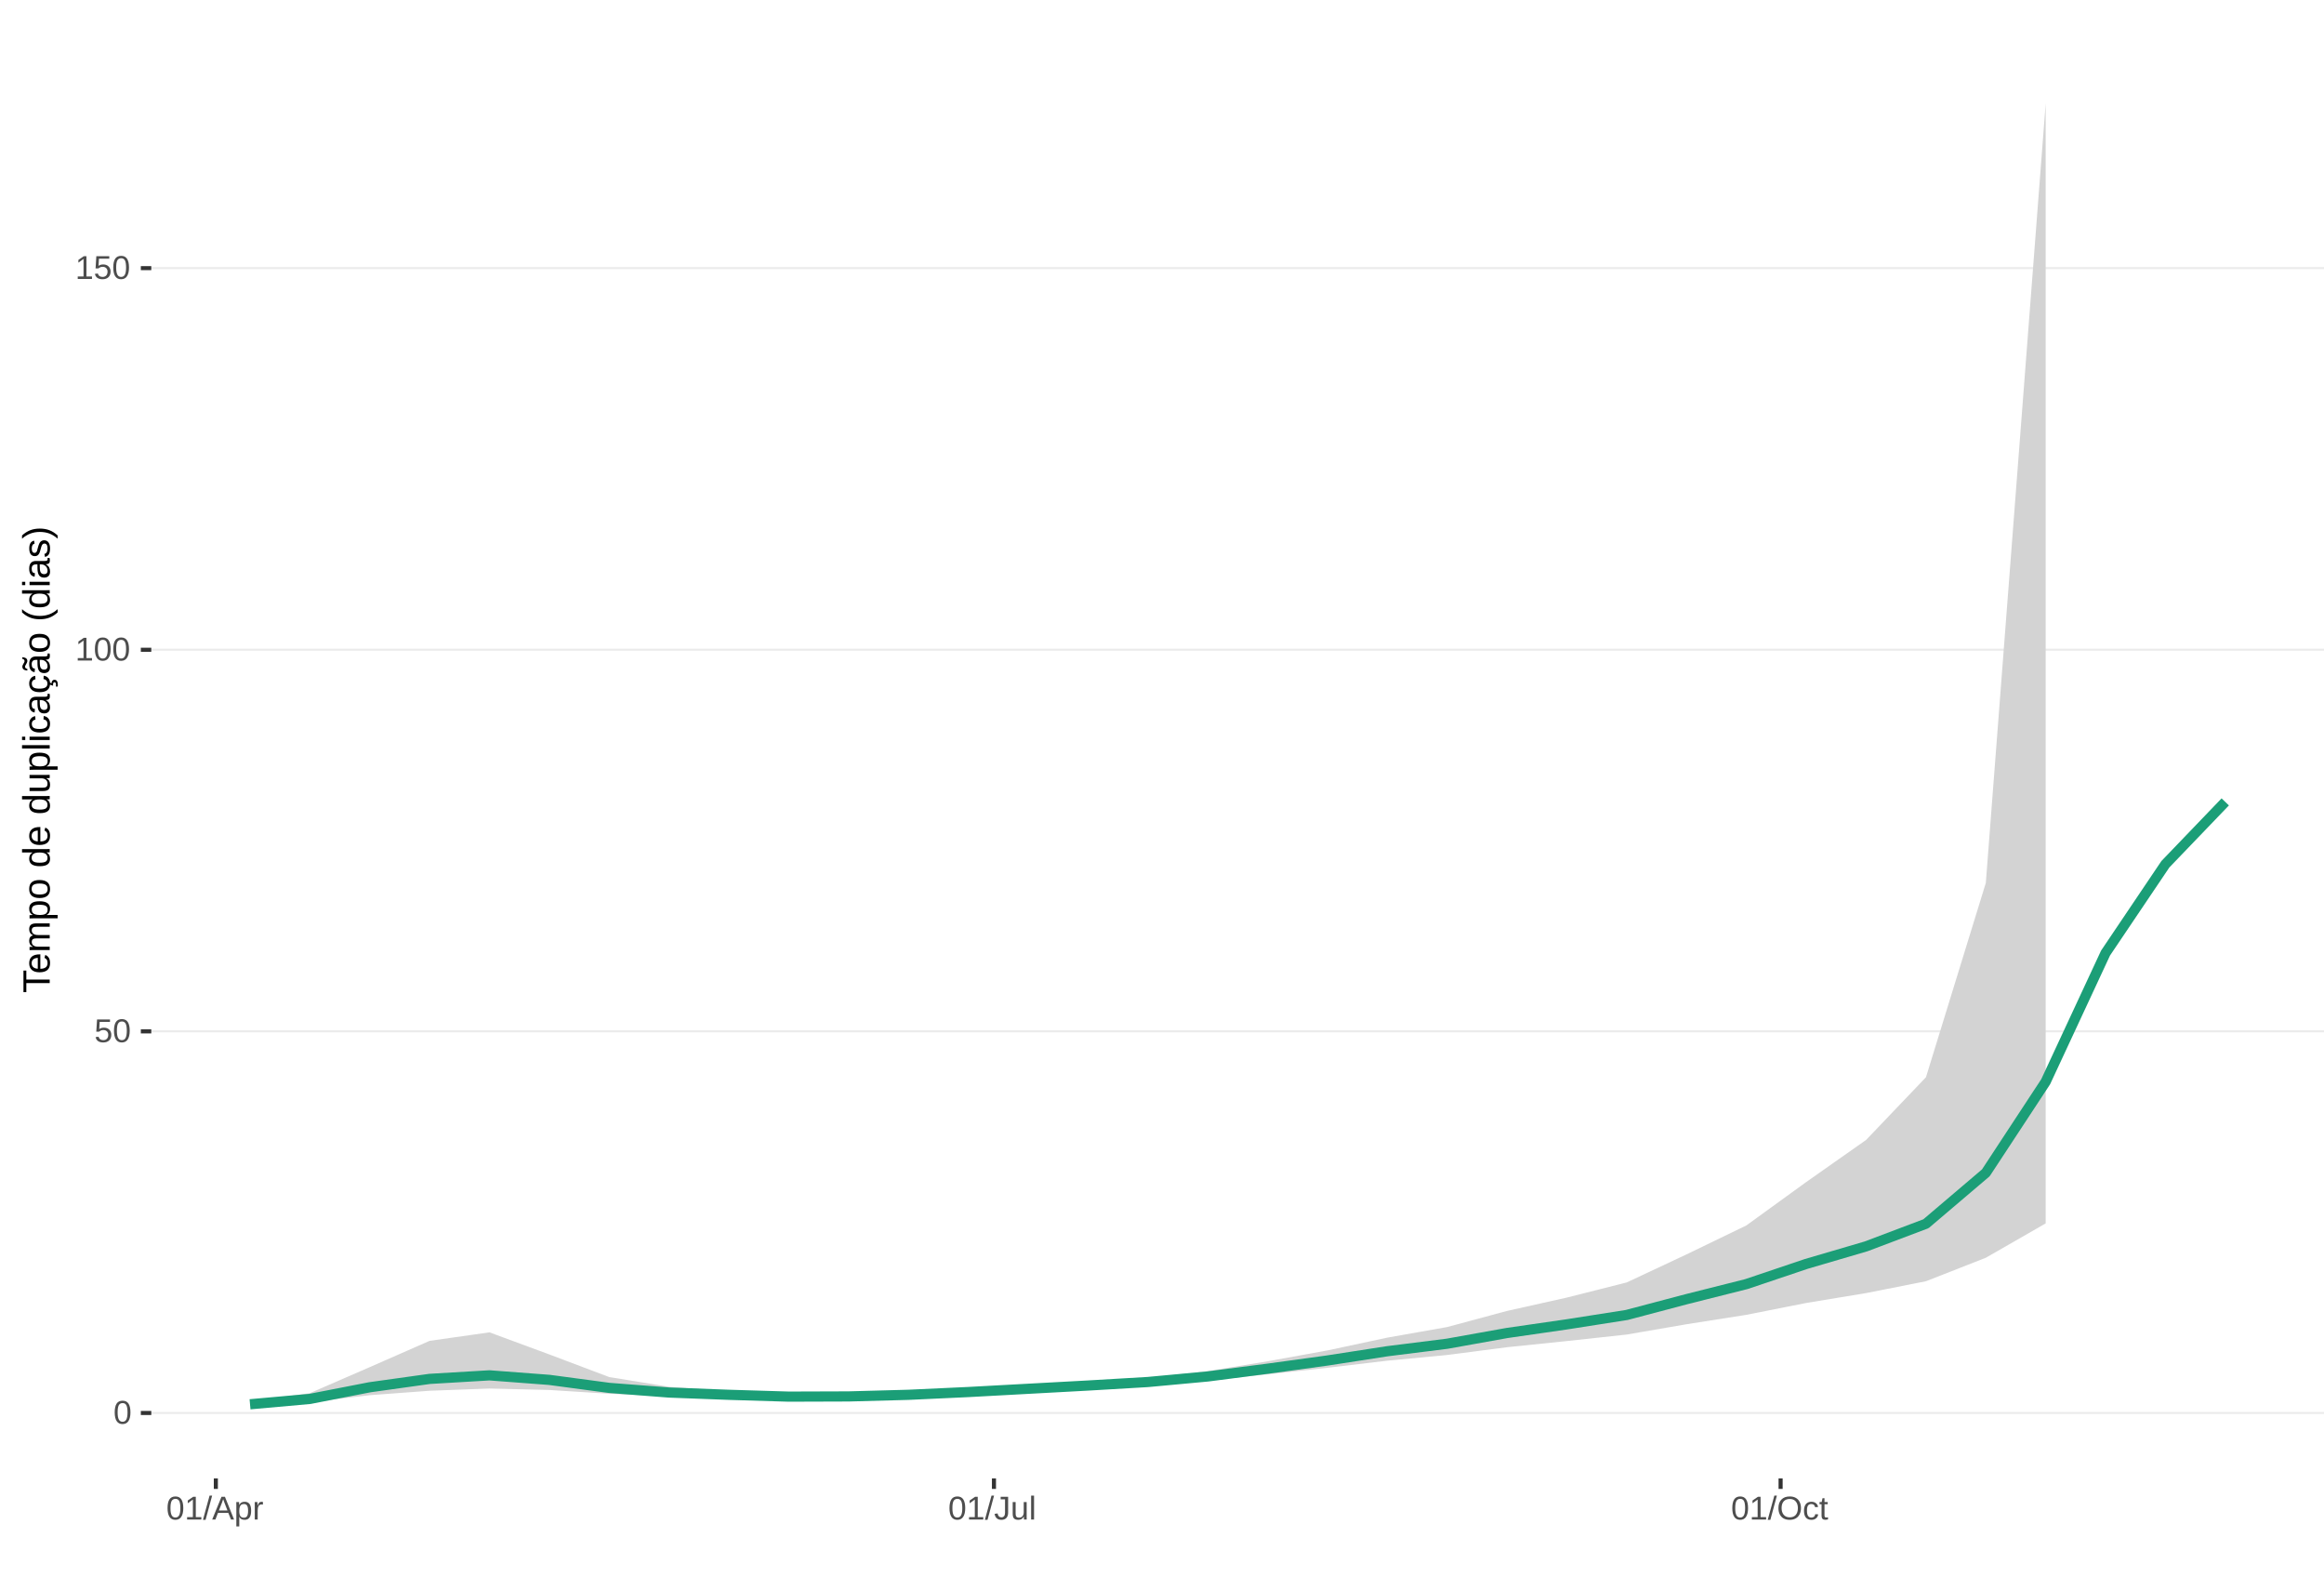
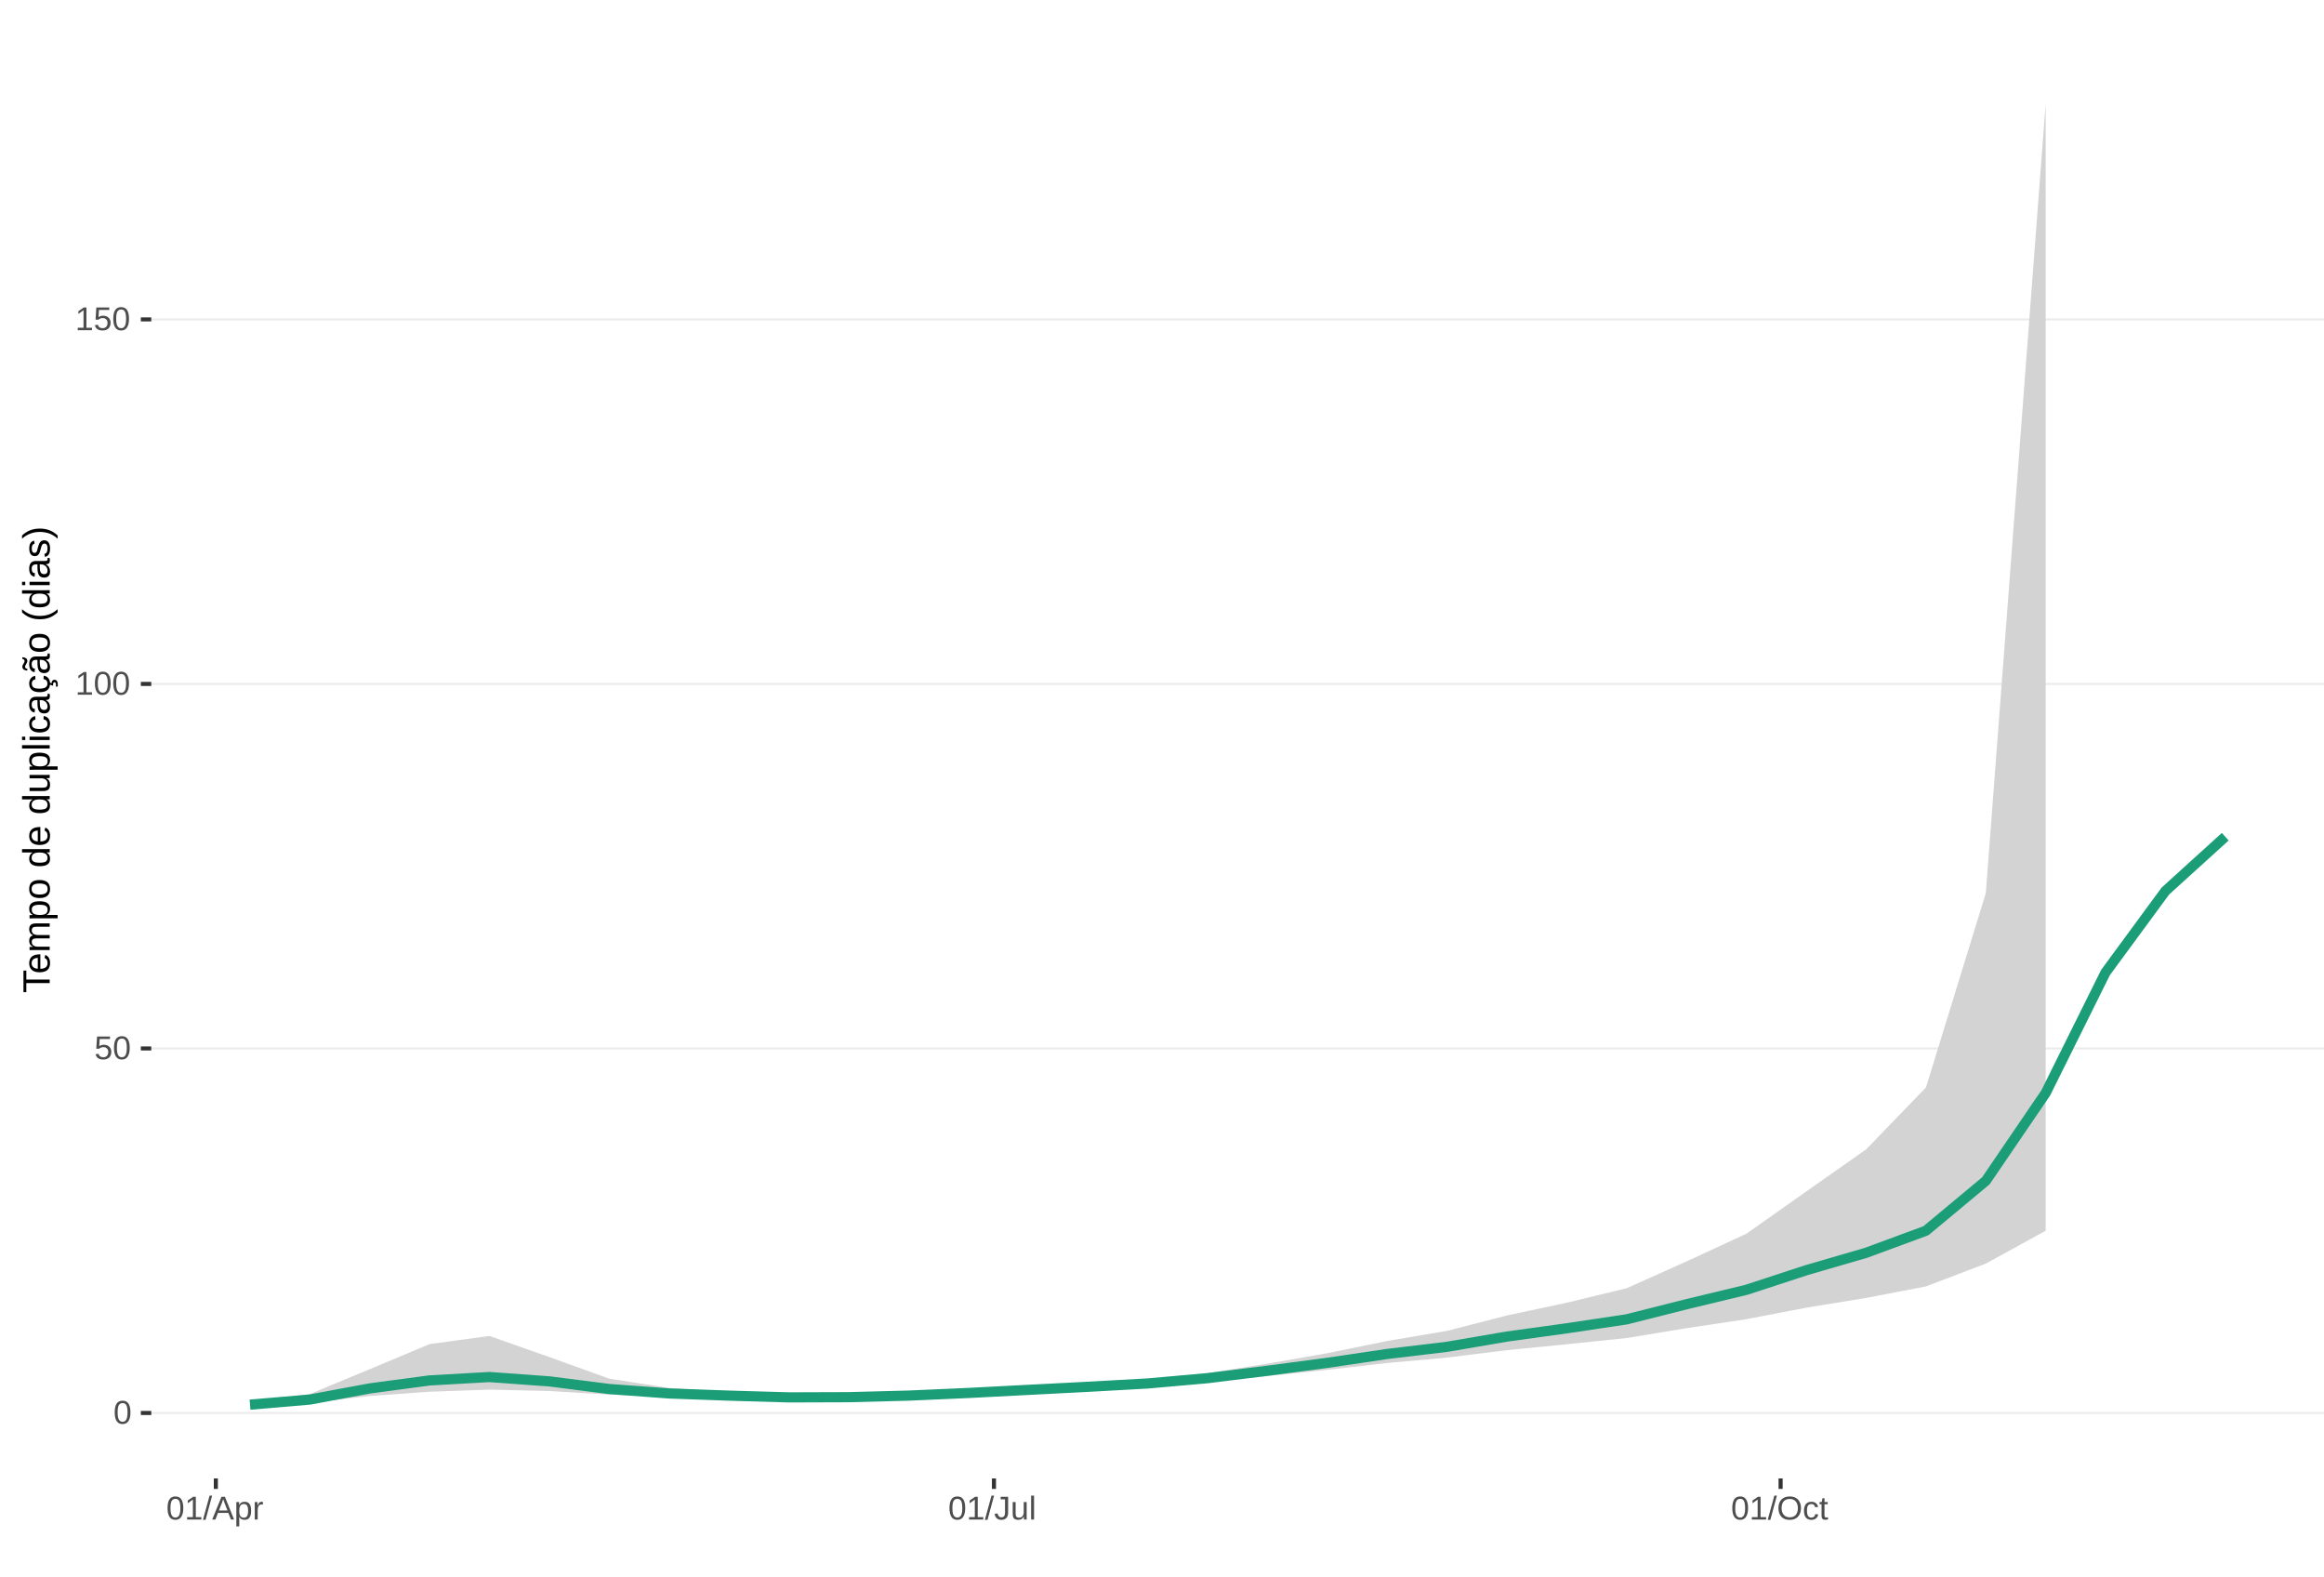
<svg xmlns="http://www.w3.org/2000/svg" xmlns:xlink="http://www.w3.org/1999/xlink" width="609pt" height="413pt" viewBox="0 0 609 413" version="1.1">
  <defs>
    <g>
      <symbol overflow="visible" id="glyph0-0">
        <path style="stroke:none;" d="M 0.859 -5.953 L 5.625 -5.953 L 5.625 0 L 0.859 0 Z M 1.188 -5.641 L 1.188 -0.328 L 5.297 -0.328 L 5.297 -5.641 Z M 1.188 -5.641 " />
      </symbol>
      <symbol overflow="visible" id="glyph0-1">
        <path style="stroke:none;" d="M 4.469 -2.984 C 4.469 -1.984 4.289 -1.223 3.938 -0.703 C 3.594 -0.18 3.078 0.078 2.391 0.078 C 1.711 0.078 1.203 -0.18 0.859 -0.703 C 0.516 -1.223 0.344 -1.984 0.344 -2.984 C 0.344 -4.004 0.508 -4.77 0.844 -5.281 C 1.176 -5.789 1.703 -6.047 2.422 -6.047 C 3.117 -6.047 3.633 -5.785 3.969 -5.266 C 4.301 -4.754 4.469 -3.992 4.469 -2.984 Z M 3.703 -2.984 C 3.703 -3.836 3.602 -4.457 3.406 -4.844 C 3.207 -5.227 2.879 -5.422 2.422 -5.422 C 1.953 -5.422 1.613 -5.227 1.406 -4.844 C 1.207 -4.469 1.109 -3.848 1.109 -2.984 C 1.109 -2.141 1.211 -1.52 1.422 -1.125 C 1.629 -0.727 1.957 -0.531 2.406 -0.531 C 2.852 -0.531 3.18 -0.727 3.391 -1.125 C 3.598 -1.531 3.703 -2.148 3.703 -2.984 Z M 3.703 -2.984 " />
      </symbol>
      <symbol overflow="visible" id="glyph0-2">
        <path style="stroke:none;" d="M 4.453 -1.938 C 4.453 -1.312 4.266 -0.816 3.891 -0.453 C 3.516 -0.098 3 0.078 2.344 0.078 C 1.781 0.078 1.328 -0.039 0.984 -0.281 C 0.648 -0.52 0.438 -0.867 0.344 -1.328 L 1.109 -1.422 C 1.273 -0.828 1.691 -0.531 2.359 -0.531 C 2.766 -0.531 3.082 -0.656 3.312 -0.906 C 3.539 -1.156 3.656 -1.492 3.656 -1.922 C 3.656 -2.297 3.539 -2.598 3.312 -2.828 C 3.082 -3.055 2.77 -3.172 2.375 -3.172 C 2.164 -3.172 1.973 -3.141 1.797 -3.078 C 1.617 -3.016 1.441 -2.906 1.266 -2.75 L 0.516 -2.75 L 0.719 -5.953 L 4.109 -5.953 L 4.109 -5.312 L 1.406 -5.312 L 1.297 -3.422 C 1.629 -3.672 2.039 -3.797 2.531 -3.797 C 3.113 -3.797 3.578 -3.625 3.922 -3.281 C 4.273 -2.938 4.453 -2.488 4.453 -1.938 Z M 4.453 -1.938 " />
      </symbol>
      <symbol overflow="visible" id="glyph0-3">
        <path style="stroke:none;" d="M 0.656 0 L 0.656 -0.641 L 2.172 -0.641 L 2.172 -5.234 L 0.828 -4.266 L 0.828 -4.984 L 2.234 -5.953 L 2.938 -5.953 L 2.938 -0.641 L 4.391 -0.641 L 4.391 0 Z M 0.656 0 " />
      </symbol>
      <symbol overflow="visible" id="glyph0-4">
        <path style="stroke:none;" d="M 0 0.078 L 1.734 -6.266 L 2.406 -6.266 L 0.688 0.078 Z M 0 0.078 " />
      </symbol>
      <symbol overflow="visible" id="glyph0-5">
        <path style="stroke:none;" d="M 4.938 0 L 4.25 -1.734 L 1.531 -1.734 L 0.859 0 L 0.016 0 L 2.453 -5.953 L 3.359 -5.953 L 5.75 0 Z M 2.891 -5.344 L 2.859 -5.234 C 2.785 -4.992 2.68 -4.691 2.547 -4.328 L 1.781 -2.375 L 4.016 -2.375 L 3.25 -4.344 C 3.164 -4.531 3.086 -4.75 3.016 -5 Z M 2.891 -5.344 " />
      </symbol>
      <symbol overflow="visible" id="glyph0-6">
        <path style="stroke:none;" d="M 4.453 -2.312 C 4.453 -0.719 3.891 0.078 2.766 0.078 C 2.066 0.078 1.594 -0.18 1.344 -0.703 L 1.328 -0.703 C 1.336 -0.68 1.344 -0.441 1.344 0.016 L 1.344 1.797 L 0.578 1.797 L 0.578 -3.641 C 0.578 -4.109 0.57 -4.422 0.562 -4.578 L 1.297 -4.578 C 1.297 -4.566 1.297 -4.523 1.297 -4.453 C 1.305 -4.379 1.312 -4.27 1.312 -4.125 C 1.32 -3.988 1.328 -3.895 1.328 -3.844 L 1.359 -3.844 C 1.492 -4.125 1.672 -4.328 1.891 -4.453 C 2.109 -4.586 2.398 -4.656 2.766 -4.656 C 3.328 -4.656 3.75 -4.461 4.031 -4.078 C 4.312 -3.703 4.453 -3.113 4.453 -2.312 Z M 3.656 -2.297 C 3.656 -2.93 3.566 -3.383 3.391 -3.656 C 3.223 -3.926 2.953 -4.062 2.578 -4.062 C 2.273 -4.062 2.035 -4 1.859 -3.875 C 1.691 -3.75 1.562 -3.551 1.469 -3.281 C 1.383 -3.008 1.344 -2.66 1.344 -2.234 C 1.344 -1.629 1.438 -1.188 1.625 -0.906 C 1.82 -0.625 2.133 -0.484 2.562 -0.484 C 2.938 -0.484 3.211 -0.617 3.391 -0.891 C 3.566 -1.172 3.656 -1.641 3.656 -2.297 Z M 3.656 -2.297 " />
      </symbol>
      <symbol overflow="visible" id="glyph0-7">
        <path style="stroke:none;" d="M 0.594 0 L 0.594 -3.516 C 0.594 -3.828 0.586 -4.18 0.578 -4.578 L 1.297 -4.578 C 1.316 -4.055 1.328 -3.742 1.328 -3.641 L 1.344 -3.641 C 1.469 -4.035 1.609 -4.301 1.766 -4.438 C 1.922 -4.582 2.145 -4.656 2.438 -4.656 C 2.531 -4.656 2.629 -4.641 2.734 -4.609 L 2.734 -3.922 C 2.641 -3.941 2.504 -3.953 2.328 -3.953 C 2.016 -3.953 1.773 -3.816 1.609 -3.547 C 1.441 -3.273 1.359 -2.891 1.359 -2.391 L 1.359 0 Z M 0.594 0 " />
      </symbol>
      <symbol overflow="visible" id="glyph0-8">
        <path style="stroke:none;" d="M 1.938 0.078 C 0.926 0.078 0.328 -0.441 0.141 -1.484 L 0.922 -1.609 C 0.973 -1.285 1.086 -1.031 1.266 -0.844 C 1.441 -0.664 1.664 -0.578 1.938 -0.578 C 2.227 -0.578 2.457 -0.676 2.625 -0.875 C 2.789 -1.07 2.875 -1.367 2.875 -1.766 L 2.875 -5.297 L 1.734 -5.297 L 1.734 -5.953 L 3.688 -5.953 L 3.688 -1.781 C 3.688 -1.195 3.531 -0.738 3.219 -0.406 C 2.906 -0.082 2.477 0.078 1.938 0.078 Z M 1.938 0.078 " />
      </symbol>
      <symbol overflow="visible" id="glyph0-9">
        <path style="stroke:none;" d="M 1.328 -4.578 L 1.328 -1.672 C 1.328 -1.367 1.352 -1.133 1.406 -0.969 C 1.469 -0.801 1.562 -0.68 1.688 -0.609 C 1.82 -0.535 2.016 -0.5 2.266 -0.5 C 2.629 -0.5 2.914 -0.625 3.125 -0.875 C 3.344 -1.125 3.453 -1.473 3.453 -1.922 L 3.453 -4.578 L 4.219 -4.578 L 4.219 -0.969 C 4.219 -0.438 4.223 -0.113 4.234 0 L 3.516 0 C 3.516 -0.008 3.516 -0.047 3.516 -0.109 C 3.516 -0.172 3.508 -0.242 3.5 -0.328 C 3.5 -0.41 3.492 -0.562 3.484 -0.781 L 3.469 -0.781 C 3.301 -0.469 3.098 -0.242 2.859 -0.109 C 2.629 0.016 2.348 0.078 2.016 0.078 C 1.516 0.078 1.145 -0.039 0.906 -0.281 C 0.676 -0.531 0.562 -0.945 0.562 -1.531 L 0.562 -4.578 Z M 1.328 -4.578 " />
      </symbol>
      <symbol overflow="visible" id="glyph0-10">
        <path style="stroke:none;" d="M 0.578 0 L 0.578 -6.266 L 1.344 -6.266 L 1.344 0 Z M 0.578 0 " />
      </symbol>
      <symbol overflow="visible" id="glyph0-11">
        <path style="stroke:none;" d="M 6.312 -3 C 6.312 -2.383 6.191 -1.844 5.953 -1.375 C 5.723 -0.906 5.383 -0.547 4.938 -0.297 C 4.488 -0.047 3.961 0.078 3.359 0.078 C 2.742 0.078 2.211 -0.039 1.766 -0.281 C 1.328 -0.531 0.988 -0.891 0.75 -1.359 C 0.52 -1.828 0.406 -2.375 0.406 -3 C 0.406 -3.957 0.664 -4.703 1.188 -5.234 C 1.707 -5.773 2.438 -6.047 3.375 -6.047 C 3.977 -6.047 4.5 -5.926 4.938 -5.688 C 5.383 -5.445 5.723 -5.094 5.953 -4.625 C 6.191 -4.164 6.312 -3.625 6.312 -3 Z M 5.5 -3 C 5.5 -3.738 5.312 -4.32 4.938 -4.75 C 4.57 -5.176 4.051 -5.391 3.375 -5.391 C 2.688 -5.391 2.156 -5.18 1.781 -4.766 C 1.414 -4.348 1.234 -3.758 1.234 -3 C 1.234 -2.258 1.422 -1.672 1.797 -1.234 C 2.172 -0.797 2.691 -0.578 3.359 -0.578 C 4.047 -0.578 4.57 -0.785 4.938 -1.203 C 5.312 -1.629 5.5 -2.227 5.5 -3 Z M 5.5 -3 " />
      </symbol>
      <symbol overflow="visible" id="glyph0-12">
        <path style="stroke:none;" d="M 1.156 -2.312 C 1.156 -1.695 1.25 -1.242 1.438 -0.953 C 1.633 -0.66 1.926 -0.516 2.312 -0.516 C 2.582 -0.516 2.805 -0.586 2.984 -0.734 C 3.172 -0.879 3.285 -1.102 3.328 -1.406 L 4.094 -1.359 C 4.039 -0.922 3.852 -0.57 3.531 -0.312 C 3.219 -0.051 2.82 0.078 2.344 0.078 C 1.695 0.078 1.207 -0.117 0.875 -0.516 C 0.539 -0.922 0.375 -1.516 0.375 -2.297 C 0.375 -3.055 0.539 -3.641 0.875 -4.047 C 1.207 -4.453 1.691 -4.656 2.328 -4.656 C 2.797 -4.656 3.18 -4.535 3.484 -4.297 C 3.797 -4.055 3.992 -3.723 4.078 -3.297 L 3.297 -3.234 C 3.254 -3.484 3.148 -3.68 2.984 -3.828 C 2.828 -3.984 2.602 -4.062 2.312 -4.062 C 1.906 -4.062 1.609 -3.926 1.422 -3.656 C 1.242 -3.395 1.156 -2.945 1.156 -2.312 Z M 1.156 -2.312 " />
      </symbol>
      <symbol overflow="visible" id="glyph0-13">
        <path style="stroke:none;" d="M 2.344 -0.031 C 2.094 0.031 1.836 0.062 1.578 0.062 C 0.961 0.062 0.656 -0.281 0.656 -0.969 L 0.656 -4.016 L 0.125 -4.016 L 0.125 -4.578 L 0.688 -4.578 L 0.906 -5.594 L 1.422 -5.594 L 1.422 -4.578 L 2.266 -4.578 L 2.266 -4.016 L 1.422 -4.016 L 1.422 -1.125 C 1.422 -0.906 1.457 -0.75 1.531 -0.656 C 1.602 -0.57 1.727 -0.531 1.906 -0.531 C 2 -0.531 2.145 -0.551 2.344 -0.594 Z M 2.344 -0.031 " />
      </symbol>
      <symbol overflow="visible" id="glyph1-0">
        <path style="stroke:none;" d="M -6.875 -1 L -6.875 -6.5 L 0 -6.5 L 0 -1 Z M -6.516 -1.375 L -0.375 -1.375 L -0.375 -6.125 L -6.516 -6.125 Z M -6.516 -1.375 " />
      </symbol>
      <symbol overflow="visible" id="glyph1-1">
        <path style="stroke:none;" d="M -6.125 -3.516 L 0 -3.516 L 0 -2.594 L -6.125 -2.594 L -6.125 -0.219 L -6.875 -0.219 L -6.875 -5.875 L -6.125 -5.875 Z M -6.125 -3.516 " />
      </symbol>
      <symbol overflow="visible" id="glyph1-2">
        <path style="stroke:none;" d="M -2.453 -1.344 C -1.848 -1.344 -1.379 -1.469 -1.047 -1.719 C -0.723 -1.969 -0.562 -2.336 -0.562 -2.828 C -0.562 -3.203 -0.633 -3.504 -0.781 -3.734 C -0.938 -3.961 -1.133 -4.117 -1.375 -4.203 L -1.156 -4.969 C -0.32 -4.656 0.094 -3.941 0.094 -2.828 C 0.094 -2.047 -0.133 -1.445 -0.594 -1.031 C -1.062 -0.625 -1.754 -0.422 -2.672 -0.422 C -3.547 -0.422 -4.211 -0.625 -4.672 -1.031 C -5.141 -1.445 -5.375 -2.031 -5.375 -2.781 C -5.375 -4.344 -4.441 -5.125 -2.578 -5.125 L -2.453 -5.125 Z M -3.125 -4.203 C -3.688 -4.16 -4.094 -4.02 -4.344 -3.781 C -4.602 -3.551 -4.734 -3.219 -4.734 -2.781 C -4.734 -2.352 -4.586 -2.016 -4.297 -1.766 C -4.016 -1.516 -3.625 -1.379 -3.125 -1.359 Z M -3.125 -4.203 " />
      </symbol>
      <symbol overflow="visible" id="glyph1-3">
        <path style="stroke:none;" d="M 0 -3.75 L -3.344 -3.75 C -3.852 -3.75 -4.207 -3.676 -4.406 -3.531 C -4.602 -3.395 -4.703 -3.145 -4.703 -2.781 C -4.703 -2.406 -4.555 -2.109 -4.266 -1.891 C -3.984 -1.672 -3.582 -1.562 -3.062 -1.562 L 0 -1.562 L 0 -0.688 L -4.156 -0.688 C -4.77 -0.688 -5.145 -0.68 -5.281 -0.672 L -5.281 -1.5 C -5.27 -1.5 -5.227 -1.5 -5.156 -1.5 C -5.082 -1.508 -5 -1.516 -4.906 -1.516 C -4.812 -1.523 -4.633 -1.531 -4.375 -1.531 L -4.375 -1.547 C -4.75 -1.734 -5.008 -1.945 -5.156 -2.188 C -5.301 -2.438 -5.375 -2.738 -5.375 -3.094 C -5.375 -3.488 -5.297 -3.801 -5.141 -4.031 C -4.984 -4.27 -4.727 -4.438 -4.375 -4.531 L -4.375 -4.547 C -4.727 -4.723 -4.984 -4.941 -5.141 -5.203 C -5.297 -5.461 -5.375 -5.773 -5.375 -6.141 C -5.375 -6.672 -5.227 -7.055 -4.938 -7.297 C -4.656 -7.547 -4.18 -7.672 -3.516 -7.672 L 0 -7.672 L 0 -6.797 L -3.344 -6.797 C -3.852 -6.797 -4.207 -6.723 -4.406 -6.578 C -4.602 -6.441 -4.703 -6.191 -4.703 -5.828 C -4.703 -5.453 -4.555 -5.156 -4.266 -4.938 C -3.984 -4.727 -3.582 -4.625 -3.062 -4.625 L 0 -4.625 Z M 0 -3.75 " />
      </symbol>
      <symbol overflow="visible" id="glyph1-4">
        <path style="stroke:none;" d="M -2.672 -5.141 C -0.828 -5.141 0.094 -4.492 0.094 -3.203 C 0.094 -2.391 -0.211 -1.844 -0.828 -1.562 L -0.828 -1.531 C -0.797 -1.539 -0.516 -1.547 0.016 -1.547 L 2.078 -1.547 L 2.078 -0.672 L -4.203 -0.672 C -4.742 -0.672 -5.102 -0.66 -5.281 -0.641 L -5.281 -1.5 C -5.27 -1.5 -5.223 -1.5 -5.141 -1.5 C -5.066 -1.508 -4.945 -1.52 -4.781 -1.531 C -4.613 -1.539 -4.5 -1.547 -4.438 -1.547 L -4.438 -1.562 C -4.758 -1.719 -4.992 -1.922 -5.141 -2.172 C -5.297 -2.43 -5.375 -2.773 -5.375 -3.203 C -5.375 -3.848 -5.156 -4.332 -4.719 -4.656 C -4.281 -4.977 -3.598 -5.141 -2.672 -5.141 Z M -2.641 -4.219 C -3.379 -4.219 -3.906 -4.117 -4.219 -3.922 C -4.539 -3.723 -4.703 -3.406 -4.703 -2.969 C -4.703 -2.625 -4.629 -2.352 -4.484 -2.156 C -4.336 -1.957 -4.109 -1.805 -3.797 -1.703 C -3.484 -1.598 -3.078 -1.547 -2.578 -1.547 C -1.879 -1.547 -1.363 -1.656 -1.031 -1.875 C -0.707 -2.102 -0.547 -2.469 -0.547 -2.969 C -0.547 -3.406 -0.707 -3.723 -1.031 -3.922 C -1.352 -4.117 -1.891 -4.219 -2.641 -4.219 Z M -2.641 -4.219 " />
      </symbol>
      <symbol overflow="visible" id="glyph1-5">
        <path style="stroke:none;" d="M -2.641 -5.141 C -1.723 -5.141 -1.035 -4.938 -0.578 -4.531 C -0.129 -4.125 0.094 -3.535 0.094 -2.766 C 0.094 -1.992 -0.141 -1.41 -0.609 -1.016 C -1.078 -0.617 -1.754 -0.422 -2.641 -0.422 C -4.461 -0.422 -5.375 -1.207 -5.375 -2.781 C -5.375 -3.594 -5.148 -4.188 -4.703 -4.562 C -4.266 -4.945 -3.578 -5.141 -2.641 -5.141 Z M -2.641 -4.219 C -3.367 -4.219 -3.898 -4.109 -4.234 -3.891 C -4.566 -3.672 -4.734 -3.305 -4.734 -2.797 C -4.734 -2.285 -4.562 -1.914 -4.219 -1.688 C -3.883 -1.457 -3.359 -1.344 -2.641 -1.344 C -1.953 -1.344 -1.43 -1.453 -1.078 -1.672 C -0.723 -1.898 -0.547 -2.258 -0.547 -2.75 C -0.547 -3.281 -0.711 -3.656 -1.047 -3.875 C -1.391 -4.102 -1.922 -4.219 -2.641 -4.219 Z M -2.641 -4.219 " />
      </symbol>
      <symbol overflow="visible" id="glyph1-6">
        <path style="stroke:none;" d="" />
      </symbol>
      <symbol overflow="visible" id="glyph1-7">
        <path style="stroke:none;" d="M -0.844 -4.016 C -0.508 -3.848 -0.27 -3.629 -0.125 -3.359 C 0.02 -3.086 0.094 -2.754 0.094 -2.359 C 0.094 -1.691 -0.129 -1.203 -0.578 -0.891 C -1.023 -0.578 -1.707 -0.422 -2.625 -0.422 C -4.457 -0.422 -5.375 -1.066 -5.375 -2.359 C -5.375 -2.766 -5.301 -3.098 -5.156 -3.359 C -5.008 -3.629 -4.781 -3.848 -4.469 -4.016 L -7.25 -4.016 L -7.25 -4.891 L -1.094 -4.891 C -0.539 -4.891 -0.176 -4.898 0 -4.922 L 0 -4.078 C -0.051 -4.066 -0.172 -4.055 -0.359 -4.047 C -0.547 -4.035 -0.707 -4.031 -0.844 -4.031 Z M -2.641 -1.344 C -1.898 -1.344 -1.367 -1.438 -1.047 -1.625 C -0.734 -1.82 -0.578 -2.145 -0.578 -2.594 C -0.578 -3.082 -0.75 -3.441 -1.094 -3.672 C -1.438 -3.898 -1.973 -4.016 -2.703 -4.016 C -3.398 -4.016 -3.91 -3.898 -4.234 -3.672 C -4.566 -3.441 -4.734 -3.082 -4.734 -2.594 C -4.734 -2.156 -4.566 -1.836 -4.234 -1.641 C -3.91 -1.441 -3.379 -1.344 -2.641 -1.344 Z M -2.641 -1.344 " />
      </symbol>
      <symbol overflow="visible" id="glyph1-8">
        <path style="stroke:none;" d="M -5.281 -1.531 L -1.938 -1.531 C -1.582 -1.531 -1.305 -1.562 -1.109 -1.625 C -0.922 -1.695 -0.785 -1.805 -0.703 -1.953 C -0.617 -2.109 -0.578 -2.332 -0.578 -2.625 C -0.578 -3.039 -0.723 -3.367 -1.016 -3.609 C -1.305 -3.859 -1.707 -3.984 -2.219 -3.984 L -5.281 -3.984 L -5.281 -4.875 L -1.125 -4.875 C -0.508 -4.875 -0.133 -4.879 0 -4.891 L 0 -4.062 C -0.02 -4.062 -0.062 -4.055 -0.125 -4.047 C -0.195 -4.047 -0.281 -4.039 -0.375 -4.031 C -0.469 -4.031 -0.645 -4.031 -0.906 -4.031 L -0.906 -4.016 C -0.539 -3.816 -0.281 -3.582 -0.125 -3.312 C 0.02 -3.051 0.094 -2.723 0.094 -2.328 C 0.094 -1.742 -0.047 -1.316 -0.328 -1.047 C -0.617 -0.785 -1.098 -0.656 -1.766 -0.656 L -5.281 -0.656 Z M -5.281 -1.531 " />
      </symbol>
      <symbol overflow="visible" id="glyph1-9">
        <path style="stroke:none;" d="M 0 -0.672 L -7.25 -0.672 L -7.25 -1.547 L 0 -1.547 Z M 0 -0.672 " />
      </symbol>
      <symbol overflow="visible" id="glyph1-10">
        <path style="stroke:none;" d="M -6.406 -0.672 L -7.25 -0.672 L -7.25 -1.547 L -6.406 -1.547 Z M 0 -0.672 L -5.281 -0.672 L -5.281 -1.547 L 0 -1.547 Z M 0 -0.672 " />
      </symbol>
      <symbol overflow="visible" id="glyph1-11">
        <path style="stroke:none;" d="M -2.672 -1.344 C -1.961 -1.344 -1.438 -1.453 -1.094 -1.672 C -0.758 -1.891 -0.594 -2.223 -0.594 -2.672 C -0.594 -2.984 -0.676 -3.242 -0.844 -3.453 C -1.02 -3.672 -1.281 -3.801 -1.625 -3.844 L -1.578 -4.734 C -1.066 -4.672 -0.66 -4.457 -0.359 -4.094 C -0.055 -3.727 0.094 -3.266 0.094 -2.703 C 0.094 -1.961 -0.133 -1.395 -0.594 -1 C -1.062 -0.613 -1.742 -0.422 -2.641 -0.422 C -3.535 -0.422 -4.211 -0.613 -4.672 -1 C -5.141 -1.395 -5.375 -1.957 -5.375 -2.688 C -5.375 -3.227 -5.234 -3.676 -4.953 -4.031 C -4.68 -4.395 -4.297 -4.617 -3.797 -4.703 L -3.734 -3.797 C -4.023 -3.754 -4.254 -3.641 -4.422 -3.453 C -4.598 -3.266 -4.688 -3.004 -4.688 -2.672 C -4.688 -2.203 -4.531 -1.863 -4.219 -1.656 C -3.914 -1.445 -3.398 -1.344 -2.672 -1.344 Z M -2.672 -1.344 " />
      </symbol>
      <symbol overflow="visible" id="glyph1-12">
        <path style="stroke:none;" d="M 0.094 -2.016 C 0.094 -1.484 -0.047 -1.082 -0.328 -0.812 C -0.609 -0.551 -0.988 -0.422 -1.469 -0.422 C -2.02 -0.422 -2.441 -0.598 -2.734 -0.953 C -3.023 -1.316 -3.18 -1.898 -3.203 -2.703 L -3.219 -3.891 L -3.516 -3.891 C -3.941 -3.891 -4.25 -3.797 -4.438 -3.609 C -4.625 -3.43 -4.719 -3.148 -4.719 -2.766 C -4.719 -2.367 -4.648 -2.078 -4.516 -1.891 C -4.379 -1.711 -4.164 -1.609 -3.875 -1.578 L -3.953 -0.656 C -4.898 -0.812 -5.375 -1.52 -5.375 -2.781 C -5.375 -3.445 -5.223 -3.945 -4.922 -4.281 C -4.617 -4.613 -4.18 -4.781 -3.609 -4.781 L -1.328 -4.781 C -1.066 -4.781 -0.867 -4.812 -0.734 -4.875 C -0.609 -4.945 -0.547 -5.082 -0.547 -5.281 C -0.547 -5.363 -0.555 -5.457 -0.578 -5.562 L -0.031 -5.562 C 0.02 -5.344 0.047 -5.117 0.047 -4.891 C 0.047 -4.555 -0.035 -4.316 -0.203 -4.172 C -0.379 -4.023 -0.648 -3.941 -1.016 -3.922 L -1.016 -3.891 C -0.609 -3.672 -0.32 -3.41 -0.156 -3.109 C 0.008 -2.805 0.094 -2.441 0.094 -2.016 Z M -0.562 -2.219 C -0.562 -2.539 -0.633 -2.828 -0.781 -3.078 C -0.926 -3.328 -1.125 -3.523 -1.375 -3.672 C -1.633 -3.816 -1.898 -3.891 -2.172 -3.891 L -2.609 -3.891 L -2.594 -2.938 C -2.582 -2.52 -2.535 -2.203 -2.453 -1.984 C -2.379 -1.773 -2.258 -1.613 -2.094 -1.5 C -1.938 -1.383 -1.723 -1.328 -1.453 -1.328 C -1.172 -1.328 -0.953 -1.406 -0.797 -1.562 C -0.641 -1.719 -0.562 -1.938 -0.562 -2.219 Z M -0.562 -2.219 " />
      </symbol>
      <symbol overflow="visible" id="glyph1-13">
        <path style="stroke:none;" d="M -2.672 -1.344 C -1.961 -1.344 -1.438 -1.453 -1.094 -1.672 C -0.758 -1.891 -0.594 -2.223 -0.594 -2.672 C -0.594 -2.984 -0.676 -3.242 -0.844 -3.453 C -1.02 -3.672 -1.281 -3.801 -1.625 -3.844 L -1.578 -4.734 C -1.066 -4.672 -0.66 -4.457 -0.359 -4.094 C -0.055 -3.727 0.094 -3.266 0.094 -2.703 C 0.094 -1.961 -0.133 -1.395 -0.594 -1 C -1.062 -0.613 -1.742 -0.422 -2.641 -0.422 C -3.535 -0.422 -4.211 -0.613 -4.672 -1 C -5.141 -1.395 -5.375 -1.957 -5.375 -2.688 C -5.375 -3.227 -5.234 -3.676 -4.953 -4.031 C -4.68 -4.395 -4.297 -4.617 -3.797 -4.703 L -3.734 -3.797 C -4.023 -3.754 -4.254 -3.641 -4.422 -3.453 C -4.598 -3.266 -4.688 -3.004 -4.688 -2.672 C -4.688 -2.203 -4.531 -1.863 -4.219 -1.656 C -3.914 -1.445 -3.398 -1.344 -2.672 -1.344 Z M 1.234 -3.672 C 1.828 -3.672 2.125 -3.223 2.125 -2.328 C 2.125 -2.148 2.113 -2.004 2.094 -1.891 L 1.625 -1.891 C 1.645 -2.055 1.656 -2.195 1.656 -2.312 C 1.656 -2.789 1.52 -3.031 1.25 -3.031 C 1 -3.031 0.875 -2.812 0.875 -2.375 C 0.875 -2.238 0.879 -2.148 0.891 -2.109 L 0 -2.422 L 0 -2.938 L 0.484 -2.75 C 0.492 -3.062 0.566 -3.289 0.703 -3.438 C 0.836 -3.594 1.016 -3.672 1.234 -3.672 Z M 1.234 -3.672 " />
      </symbol>
      <symbol overflow="visible" id="glyph1-14">
        <path style="stroke:none;" d="M 0.094 -2.016 C 0.094 -1.484 -0.047 -1.082 -0.328 -0.812 C -0.609 -0.551 -0.988 -0.422 -1.469 -0.422 C -2.02 -0.422 -2.441 -0.598 -2.734 -0.953 C -3.023 -1.316 -3.18 -1.898 -3.203 -2.703 L -3.219 -3.891 L -3.516 -3.891 C -3.941 -3.891 -4.25 -3.797 -4.438 -3.609 C -4.625 -3.43 -4.719 -3.148 -4.719 -2.766 C -4.719 -2.367 -4.648 -2.078 -4.516 -1.891 C -4.379 -1.711 -4.164 -1.609 -3.875 -1.578 L -3.953 -0.656 C -4.898 -0.812 -5.375 -1.52 -5.375 -2.781 C -5.375 -3.445 -5.223 -3.945 -4.922 -4.281 C -4.617 -4.613 -4.18 -4.781 -3.609 -4.781 L -1.328 -4.781 C -1.066 -4.781 -0.867 -4.812 -0.734 -4.875 C -0.609 -4.945 -0.547 -5.082 -0.547 -5.281 C -0.547 -5.363 -0.555 -5.457 -0.578 -5.562 L -0.031 -5.562 C 0.02 -5.344 0.047 -5.117 0.047 -4.891 C 0.047 -4.555 -0.035 -4.316 -0.203 -4.172 C -0.379 -4.023 -0.648 -3.941 -1.016 -3.922 L -1.016 -3.891 C -0.609 -3.672 -0.32 -3.41 -0.156 -3.109 C 0.008 -2.805 0.094 -2.441 0.094 -2.016 Z M -0.562 -2.219 C -0.562 -2.539 -0.633 -2.828 -0.781 -3.078 C -0.926 -3.328 -1.125 -3.523 -1.375 -3.672 C -1.633 -3.816 -1.898 -3.891 -2.172 -3.891 L -2.609 -3.891 L -2.594 -2.938 C -2.582 -2.52 -2.535 -2.203 -2.453 -1.984 C -2.379 -1.773 -2.258 -1.613 -2.094 -1.5 C -1.938 -1.383 -1.723 -1.328 -1.453 -1.328 C -1.172 -1.328 -0.953 -1.406 -0.797 -1.562 C -0.641 -1.719 -0.562 -1.938 -0.562 -2.219 Z M -5.859 -3.609 C -5.859 -3.473 -5.891 -3.332 -5.953 -3.188 C -6.016 -3.051 -6.082 -2.922 -6.156 -2.797 C -6.227 -2.672 -6.297 -2.551 -6.359 -2.438 C -6.422 -2.32 -6.453 -2.211 -6.453 -2.109 C -6.453 -1.93 -6.398 -1.797 -6.297 -1.703 C -6.191 -1.617 -6.047 -1.562 -5.859 -1.531 L -5.859 -1.094 C -6.191 -1.125 -6.441 -1.176 -6.609 -1.25 C -6.785 -1.332 -6.922 -1.441 -7.016 -1.578 C -7.117 -1.711 -7.172 -1.879 -7.172 -2.078 C -7.172 -2.223 -7.141 -2.363 -7.078 -2.5 C -7.023 -2.633 -6.957 -2.766 -6.875 -2.891 C -6.801 -3.023 -6.734 -3.145 -6.672 -3.25 C -6.617 -3.363 -6.594 -3.473 -6.594 -3.578 C -6.594 -3.898 -6.785 -4.086 -7.172 -4.141 L -7.172 -4.594 C -6.691 -4.539 -6.352 -4.43 -6.156 -4.266 C -5.957 -4.098 -5.859 -3.879 -5.859 -3.609 Z M -5.859 -3.609 " />
      </symbol>
      <symbol overflow="visible" id="glyph1-15">
        <path style="stroke:none;" d="M -2.594 -0.625 C -3.539 -0.625 -4.383 -0.77 -5.125 -1.062 C -5.875 -1.352 -6.582 -1.805 -7.25 -2.422 L -7.25 -3.266 C -6.57 -2.66 -5.852 -2.211 -5.094 -1.922 C -4.332 -1.641 -3.5 -1.5 -2.594 -1.5 C -1.688 -1.5 -0.852 -1.641 -0.094 -1.922 C 0.664 -2.203 1.391 -2.648 2.078 -3.266 L 2.078 -2.422 C 1.41 -1.805 0.703 -1.352 -0.047 -1.062 C -0.797 -0.77 -1.641 -0.625 -2.578 -0.625 Z M -2.594 -0.625 " />
      </symbol>
      <symbol overflow="visible" id="glyph1-16">
        <path style="stroke:none;" d="M -1.453 -4.641 C -0.961 -4.641 -0.582 -4.453 -0.312 -4.078 C -0.039 -3.703 0.094 -3.176 0.094 -2.5 C 0.094 -1.844 -0.008 -1.332 -0.219 -0.969 C -0.438 -0.613 -0.773 -0.383 -1.234 -0.281 L -1.391 -1.062 C -1.109 -1.133 -0.898 -1.285 -0.766 -1.516 C -0.641 -1.754 -0.578 -2.082 -0.578 -2.5 C -0.578 -2.945 -0.645 -3.27 -0.781 -3.469 C -0.914 -3.676 -1.117 -3.781 -1.391 -3.781 C -1.598 -3.781 -1.766 -3.707 -1.891 -3.562 C -2.023 -3.426 -2.133 -3.195 -2.219 -2.875 L -2.391 -2.25 C -2.516 -1.738 -2.641 -1.375 -2.766 -1.156 C -2.891 -0.945 -3.039 -0.781 -3.219 -0.656 C -3.406 -0.539 -3.629 -0.484 -3.891 -0.484 C -4.367 -0.484 -4.734 -0.656 -4.984 -1 C -5.234 -1.344 -5.359 -1.844 -5.359 -2.5 C -5.359 -3.082 -5.254 -3.547 -5.047 -3.891 C -4.848 -4.234 -4.523 -4.453 -4.078 -4.547 L -3.969 -3.75 C -4.207 -3.707 -4.391 -3.578 -4.516 -3.359 C -4.641 -3.148 -4.703 -2.863 -4.703 -2.5 C -4.703 -2.102 -4.641 -1.812 -4.516 -1.625 C -4.398 -1.438 -4.219 -1.344 -3.969 -1.344 C -3.82 -1.344 -3.695 -1.379 -3.594 -1.453 C -3.5 -1.535 -3.414 -1.648 -3.344 -1.797 C -3.281 -1.953 -3.191 -2.281 -3.078 -2.781 C -2.953 -3.238 -2.836 -3.57 -2.734 -3.781 C -2.641 -3.988 -2.531 -4.148 -2.406 -4.266 C -2.289 -4.379 -2.156 -4.469 -2 -4.531 C -1.844 -4.602 -1.66 -4.641 -1.453 -4.641 Z M -1.453 -4.641 " />
      </symbol>
      <symbol overflow="visible" id="glyph1-17">
        <path style="stroke:none;" d="M -2.578 -2.703 C -1.641 -2.703 -0.797 -2.555 -0.047 -2.266 C 0.703 -1.973 1.41 -1.52 2.078 -0.906 L 2.078 -0.062 C 1.391 -0.676 0.672 -1.125 -0.078 -1.406 C -0.836 -1.688 -1.676 -1.828 -2.594 -1.828 C -3.5 -1.828 -4.328 -1.68 -5.078 -1.391 C -5.836 -1.109 -6.562 -0.664 -7.25 -0.062 L -7.25 -0.906 C -6.582 -1.52 -5.875 -1.973 -5.125 -2.266 C -4.375 -2.555 -3.531 -2.703 -2.594 -2.703 Z M -2.578 -2.703 " />
      </symbol>
    </g>
    <clipPath id="clip1">
      <path d="M 39.645 9.961 L 609 9.961 L 609 387.328 L 39.645 387.328 Z M 39.645 9.961 " />
    </clipPath>
    <clipPath id="clip2">
      <path d="M 39.645 369 L 609 369 L 609 371 L 39.645 371 Z M 39.645 369 " />
    </clipPath>
    <clipPath id="clip3">
-       <path d="M 39.645 269 L 609 269 L 609 271 L 39.645 271 Z M 39.645 269 " />
+       <path d="M 39.645 274 L 609 274 L 609 275 L 39.645 275 Z M 39.645 274 " />
    </clipPath>
    <clipPath id="clip4">
-       <path d="M 39.645 169 L 609 169 L 609 171 L 39.645 171 Z M 39.645 169 " />
+       <path d="M 39.645 178 L 609 178 L 609 180 L 39.645 180 Z M 39.645 178 " />
    </clipPath>
    <clipPath id="clip5">
-       <path d="M 39.645 69 L 609 69 L 609 71 L 39.645 71 Z M 39.645 69 " />
+       <path d="M 39.645 83 L 609 83 L 609 84 L 39.645 84 Z M 39.645 83 " />
    </clipPath>
  </defs>
  <g id="surface84">
    <rect x="0" y="0" width="609" height="413" style="fill:rgb(100%,100%,100%);fill-opacity:1;stroke:none;" />
    <rect x="0" y="0" width="609" height="413" style="fill:rgb(100%,100%,100%);fill-opacity:1;stroke:none;" />
    <path style="fill:none;stroke-width:1.067;stroke-linecap:round;stroke-linejoin:round;stroke:rgb(100%,100%,100%);stroke-opacity:1;stroke-miterlimit:10;" d="M 0 413 L 609 413 L 609 0 L 0 0 Z M 0 413 " />
    <g clip-path="url(#clip1)" clip-rule="nonzero">
      <path style=" stroke:none;fill-rule:nonzero;fill:rgb(100%,100%,100%);fill-opacity:1;" d="M 39.645 387.328 L 609 387.328 L 609 9.961 L 39.645 9.961 Z M 39.645 387.328 " />
    </g>
    <g clip-path="url(#clip2)" clip-rule="nonzero">
      <path style="fill:none;stroke-width:0.533;stroke-linecap:butt;stroke-linejoin:round;stroke:rgb(92.157%,92.157%,92.157%);stroke-opacity:1;stroke-miterlimit:10;" d="M 39.645 370.176 L 609 370.176 " />
    </g>
    <g clip-path="url(#clip3)" clip-rule="nonzero">
-       <path style="fill:none;stroke-width:0.533;stroke-linecap:butt;stroke-linejoin:round;stroke:rgb(92.157%,92.157%,92.157%);stroke-opacity:1;stroke-miterlimit:10;" d="M 39.645 270.199 L 609 270.199 " />
+       <path style="fill:none;stroke-width:0.533;stroke-linecap:butt;stroke-linejoin:round;stroke:rgb(92.157%,92.157%,92.157%);stroke-opacity:1;stroke-miterlimit:10;" d="M 39.645 274.676 L 609 274.676 " />
    </g>
    <g clip-path="url(#clip4)" clip-rule="nonzero">
-       <path style="fill:none;stroke-width:0.533;stroke-linecap:butt;stroke-linejoin:round;stroke:rgb(92.157%,92.157%,92.157%);stroke-opacity:1;stroke-miterlimit:10;" d="M 39.645 170.223 L 609 170.223 " />
+       <path style="fill:none;stroke-width:0.533;stroke-linecap:butt;stroke-linejoin:round;stroke:rgb(92.157%,92.157%,92.157%);stroke-opacity:1;stroke-miterlimit:10;" d="M 39.645 179.176 L 609 179.176 " />
    </g>
    <g clip-path="url(#clip5)" clip-rule="nonzero">
-       <path style="fill:none;stroke-width:0.533;stroke-linecap:butt;stroke-linejoin:round;stroke:rgb(92.157%,92.157%,92.157%);stroke-opacity:1;stroke-miterlimit:10;" d="M 39.645 70.246 L 609 70.246 " />
-     </g>
-     <path style=" stroke:none;fill-rule:nonzero;fill:rgb(82.745%,82.745%,82.745%);fill-opacity:1;" d="M 65.523 367.156 L 81.211 364.98 L 96.895 358.164 L 112.578 351.277 L 128.266 349.051 L 143.949 354.84 L 159.633 360.762 L 175.316 363.312 L 191.004 364.43 L 206.688 365.23 L 222.371 365.273 L 238.059 364.832 L 253.742 364.016 L 269.426 363.043 L 285.109 362.066 L 300.797 360.992 L 316.48 359.215 L 332.164 356.637 L 347.848 353.789 L 363.535 350.438 L 379.219 347.664 L 394.902 343.445 L 410.59 339.941 L 426.273 335.977 L 441.957 328.625 L 457.641 321.035 L 473.328 309.664 L 489.012 298.641 L 504.695 282.215 L 520.383 231.305 L 536.066 27.117 L 536.066 320.508 L 520.383 329.508 L 504.695 335.66 L 489.012 338.766 L 473.328 341.352 L 457.641 344.461 L 441.957 346.926 L 426.273 349.629 L 410.59 351.332 L 394.902 352.949 L 379.219 354.984 L 363.535 356.473 L 347.848 358.336 L 332.164 360.039 L 316.48 361.691 L 300.797 362.914 L 285.109 363.723 L 269.426 364.473 L 253.742 365.23 L 238.059 365.887 L 222.371 366.293 L 206.688 366.402 L 191.004 366.121 L 175.316 365.793 L 159.633 365.137 L 143.949 364.148 L 128.266 363.766 L 112.578 364.352 L 96.895 365.516 L 81.211 367.34 L 65.523 368.367 Z M 65.523 367.156 " />
-     <path style="fill:none;stroke-width:2.667;stroke-linecap:butt;stroke-linejoin:round;stroke:rgb(10.588%,61.961%,46.667%);stroke-opacity:1;stroke-miterlimit:10;" d="M 65.523 367.895 L 81.211 366.492 L 96.895 363.438 L 112.578 361.246 L 128.266 360.316 L 143.949 361.504 L 159.633 363.602 L 175.316 364.82 L 191.004 365.414 L 206.688 365.891 L 222.371 365.84 L 238.059 365.414 L 253.742 364.688 L 285.109 362.984 L 300.797 362.062 L 316.48 360.609 L 332.164 358.582 L 347.848 356.426 L 363.535 354 L 379.219 352.035 L 394.902 349.223 L 410.59 346.957 L 426.273 344.5 L 441.957 340.359 L 457.641 336.41 L 473.328 331.125 L 489.012 326.523 L 504.695 320.598 L 520.383 307.262 L 536.066 283.398 L 551.75 249.688 L 567.434 226.414 L 583.121 210.082 " />
+       <path style="fill:none;stroke-width:0.533;stroke-linecap:butt;stroke-linejoin:round;stroke:rgb(92.157%,92.157%,92.157%);stroke-opacity:1;stroke-miterlimit:10;" d="M 39.645 83.676 L 609 83.676 " />
+     </g>
+     <path style=" stroke:none;fill-rule:nonzero;fill:rgb(82.745%,82.745%,82.745%);fill-opacity:1;" d="M 65.523 367.293 L 81.211 365.215 L 96.895 358.703 L 112.578 352.125 L 128.266 349.996 L 143.949 355.527 L 159.633 361.184 L 175.316 363.621 L 191.004 364.688 L 206.688 365.453 L 222.371 365.492 L 238.059 365.07 L 253.742 364.289 L 285.109 362.438 L 300.797 361.418 L 316.48 359.723 L 332.164 357.254 L 347.848 354.512 L 363.535 351.309 L 379.219 348.66 L 394.902 344.625 L 410.59 341.281 L 426.273 337.488 L 441.957 330.465 L 457.641 323.211 L 473.328 312.141 L 489.012 301.121 L 504.695 284.895 L 520.383 233.961 L 536.066 27.117 L 536.066 322.434 L 520.383 331.035 L 504.695 337.016 L 489.012 340.035 L 473.328 342.59 L 457.641 345.602 L 441.957 347.957 L 426.273 350.539 L 410.59 352.168 L 394.902 353.715 L 379.219 355.66 L 363.535 357.082 L 347.848 358.859 L 332.164 360.5 L 316.48 362.078 L 300.797 363.246 L 285.109 364.016 L 269.426 364.73 L 253.742 365.453 L 238.059 366.078 L 222.371 366.469 L 206.688 366.57 L 191.004 366.301 L 175.316 365.992 L 159.633 365.363 L 143.949 364.418 L 128.266 364.051 L 112.578 364.609 L 96.895 365.727 L 81.211 367.469 L 65.523 368.445 Z M 65.523 367.293 " />
+     <path style="fill:none;stroke-width:2.667;stroke-linecap:butt;stroke-linejoin:round;stroke:rgb(10.588%,61.961%,46.667%);stroke-opacity:1;stroke-miterlimit:10;" d="M 65.523 367.996 L 81.211 366.656 L 96.895 363.742 L 112.578 361.645 L 128.266 360.758 L 143.949 361.895 L 159.633 363.895 L 175.316 365.059 L 191.004 365.629 L 206.688 366.086 L 222.371 366.035 L 238.059 365.625 L 253.742 364.934 L 269.426 364.121 L 285.109 363.316 L 300.797 362.438 L 316.48 361.051 L 332.164 359.109 L 347.848 357.035 L 363.535 354.715 L 379.219 352.836 L 394.902 350.152 L 410.59 347.988 L 426.273 345.641 L 441.957 341.68 L 457.641 337.906 L 473.328 332.773 L 489.012 328.207 L 504.695 322.422 L 520.383 309.363 L 536.066 286.352 L 551.75 254.773 L 567.434 233.434 L 583.121 219.203 " />
    <g style="fill:rgb(30.196%,30.196%,30.196%);fill-opacity:1;">
      <use xlink:href="#glyph0-1" x="29.715" y="373.006" />
    </g>
    <g style="fill:rgb(30.196%,30.196%,30.196%);fill-opacity:1;">
-       <use xlink:href="#glyph0-2" x="24.715" y="273.029" />
-       <use xlink:href="#glyph0-1" x="29.525" y="273.029" />
-     </g>
-     <g style="fill:rgb(30.196%,30.196%,30.196%);fill-opacity:1;">
-       <use xlink:href="#glyph0-3" x="19.715" y="173.053" />
-       <use xlink:href="#glyph0-1" x="24.525" y="173.053" />
-       <use xlink:href="#glyph0-1" x="29.336" y="173.053" />
-     </g>
-     <g style="fill:rgb(30.196%,30.196%,30.196%);fill-opacity:1;">
-       <use xlink:href="#glyph0-3" x="19.715" y="73.076" />
-       <use xlink:href="#glyph0-2" x="24.525" y="73.076" />
-       <use xlink:href="#glyph0-1" x="29.336" y="73.076" />
+       <use xlink:href="#glyph0-2" x="24.715" y="277.506" />
+       <use xlink:href="#glyph0-1" x="29.525" y="277.506" />
+     </g>
+     <g style="fill:rgb(30.196%,30.196%,30.196%);fill-opacity:1;">
+       <use xlink:href="#glyph0-3" x="19.715" y="182.006" />
+       <use xlink:href="#glyph0-1" x="24.525" y="182.006" />
+       <use xlink:href="#glyph0-1" x="29.336" y="182.006" />
+     </g>
+     <g style="fill:rgb(30.196%,30.196%,30.196%);fill-opacity:1;">
+       <use xlink:href="#glyph0-3" x="19.715" y="86.506" />
+       <use xlink:href="#glyph0-2" x="24.525" y="86.506" />
+       <use xlink:href="#glyph0-1" x="29.336" y="86.506" />
    </g>
    <path style="fill:none;stroke-width:1.067;stroke-linecap:butt;stroke-linejoin:round;stroke:rgb(20%,20%,20%);stroke-opacity:1;stroke-miterlimit:10;" d="M 36.906 370.176 L 39.645 370.176 " />
-     <path style="fill:none;stroke-width:1.067;stroke-linecap:butt;stroke-linejoin:round;stroke:rgb(20%,20%,20%);stroke-opacity:1;stroke-miterlimit:10;" d="M 36.906 270.199 L 39.645 270.199 " />
-     <path style="fill:none;stroke-width:1.067;stroke-linecap:butt;stroke-linejoin:round;stroke:rgb(20%,20%,20%);stroke-opacity:1;stroke-miterlimit:10;" d="M 36.906 170.223 L 39.645 170.223 " />
-     <path style="fill:none;stroke-width:1.067;stroke-linecap:butt;stroke-linejoin:round;stroke:rgb(20%,20%,20%);stroke-opacity:1;stroke-miterlimit:10;" d="M 36.906 70.246 L 39.645 70.246 " />
+     <path style="fill:none;stroke-width:1.067;stroke-linecap:butt;stroke-linejoin:round;stroke:rgb(20%,20%,20%);stroke-opacity:1;stroke-miterlimit:10;" d="M 36.906 274.676 L 39.645 274.676 " />
+     <path style="fill:none;stroke-width:1.067;stroke-linecap:butt;stroke-linejoin:round;stroke:rgb(20%,20%,20%);stroke-opacity:1;stroke-miterlimit:10;" d="M 36.906 179.176 L 39.645 179.176 " />
+     <path style="fill:none;stroke-width:1.067;stroke-linecap:butt;stroke-linejoin:round;stroke:rgb(20%,20%,20%);stroke-opacity:1;stroke-miterlimit:10;" d="M 36.906 83.676 L 39.645 83.676 " />
    <path style="fill:none;stroke-width:1.067;stroke-linecap:butt;stroke-linejoin:round;stroke:rgb(20%,20%,20%);stroke-opacity:1;stroke-miterlimit:10;" d="M 56.562 390.07 L 56.562 387.328 " />
    <path style="fill:none;stroke-width:1.067;stroke-linecap:butt;stroke-linejoin:round;stroke:rgb(20%,20%,20%);stroke-opacity:1;stroke-miterlimit:10;" d="M 260.465 390.07 L 260.465 387.328 " />
    <path style="fill:none;stroke-width:1.067;stroke-linecap:butt;stroke-linejoin:round;stroke:rgb(20%,20%,20%);stroke-opacity:1;stroke-miterlimit:10;" d="M 466.605 390.07 L 466.605 387.328 " />
    <g style="fill:rgb(30.196%,30.196%,30.196%);fill-opacity:1;">
      <use xlink:href="#glyph0-1" x="43.562" y="398.092" />
      <use xlink:href="#glyph0-3" x="48.373" y="398.092" />
      <use xlink:href="#glyph0-4" x="53.184" y="398.092" />
      <use xlink:href="#glyph0-5" x="55.587" y="398.092" />
      <use xlink:href="#glyph0-6" x="61.356" y="398.092" />
      <use xlink:href="#glyph0-7" x="66.167" y="398.092" />
    </g>
    <g style="fill:rgb(30.196%,30.196%,30.196%);fill-opacity:1;">
      <use xlink:href="#glyph0-1" x="248.465" y="398.092" />
      <use xlink:href="#glyph0-3" x="253.275" y="398.092" />
      <use xlink:href="#glyph0-4" x="258.086" y="398.092" />
      <use xlink:href="#glyph0-8" x="260.489" y="398.092" />
      <use xlink:href="#glyph0-9" x="264.814" y="398.092" />
      <use xlink:href="#glyph0-10" x="269.625" y="398.092" />
    </g>
    <g style="fill:rgb(30.196%,30.196%,30.196%);fill-opacity:1;">
      <use xlink:href="#glyph0-1" x="453.605" y="398.092" />
      <use xlink:href="#glyph0-3" x="458.416" y="398.092" />
      <use xlink:href="#glyph0-4" x="463.227" y="398.092" />
      <use xlink:href="#glyph0-11" x="465.63" y="398.092" />
      <use xlink:href="#glyph0-12" x="472.357" y="398.092" />
      <use xlink:href="#glyph0-13" x="476.683" y="398.092" />
    </g>
    <g style="fill:rgb(0%,0%,0%);fill-opacity:1;">
      <use xlink:href="#glyph1-1" x="13.025" y="260.145" />
      <use xlink:href="#glyph1-2" x="13.025" y="255.145" />
      <use xlink:href="#glyph1-3" x="13.025" y="249.583" />
      <use xlink:href="#glyph1-4" x="13.025" y="241.253" />
      <use xlink:href="#glyph1-5" x="13.025" y="235.691" />
      <use xlink:href="#glyph1-6" x="13.025" y="230.13" />
      <use xlink:href="#glyph1-7" x="13.025" y="227.352" />
      <use xlink:href="#glyph1-2" x="13.025" y="221.79" />
      <use xlink:href="#glyph1-6" x="13.025" y="216.229" />
      <use xlink:href="#glyph1-7" x="13.025" y="213.45" />
      <use xlink:href="#glyph1-8" x="13.025" y="207.889" />
      <use xlink:href="#glyph1-4" x="13.025" y="202.327" />
      <use xlink:href="#glyph1-9" x="13.025" y="196.766" />
      <use xlink:href="#glyph1-10" x="13.025" y="194.544" />
      <use xlink:href="#glyph1-11" x="13.025" y="192.322" />
      <use xlink:href="#glyph1-12" x="13.025" y="187.322" />
      <use xlink:href="#glyph1-13" x="13.025" y="181.761" />
      <use xlink:href="#glyph1-14" x="13.025" y="176.761" />
      <use xlink:href="#glyph1-5" x="13.025" y="171.199" />
      <use xlink:href="#glyph1-6" x="13.025" y="165.638" />
      <use xlink:href="#glyph1-15" x="13.025" y="162.859" />
      <use xlink:href="#glyph1-7" x="13.025" y="159.529" />
      <use xlink:href="#glyph1-10" x="13.025" y="153.968" />
      <use xlink:href="#glyph1-12" x="13.025" y="151.746" />
      <use xlink:href="#glyph1-16" x="13.025" y="146.185" />
      <use xlink:href="#glyph1-17" x="13.025" y="141.185" />
    </g>
  </g>
</svg>
